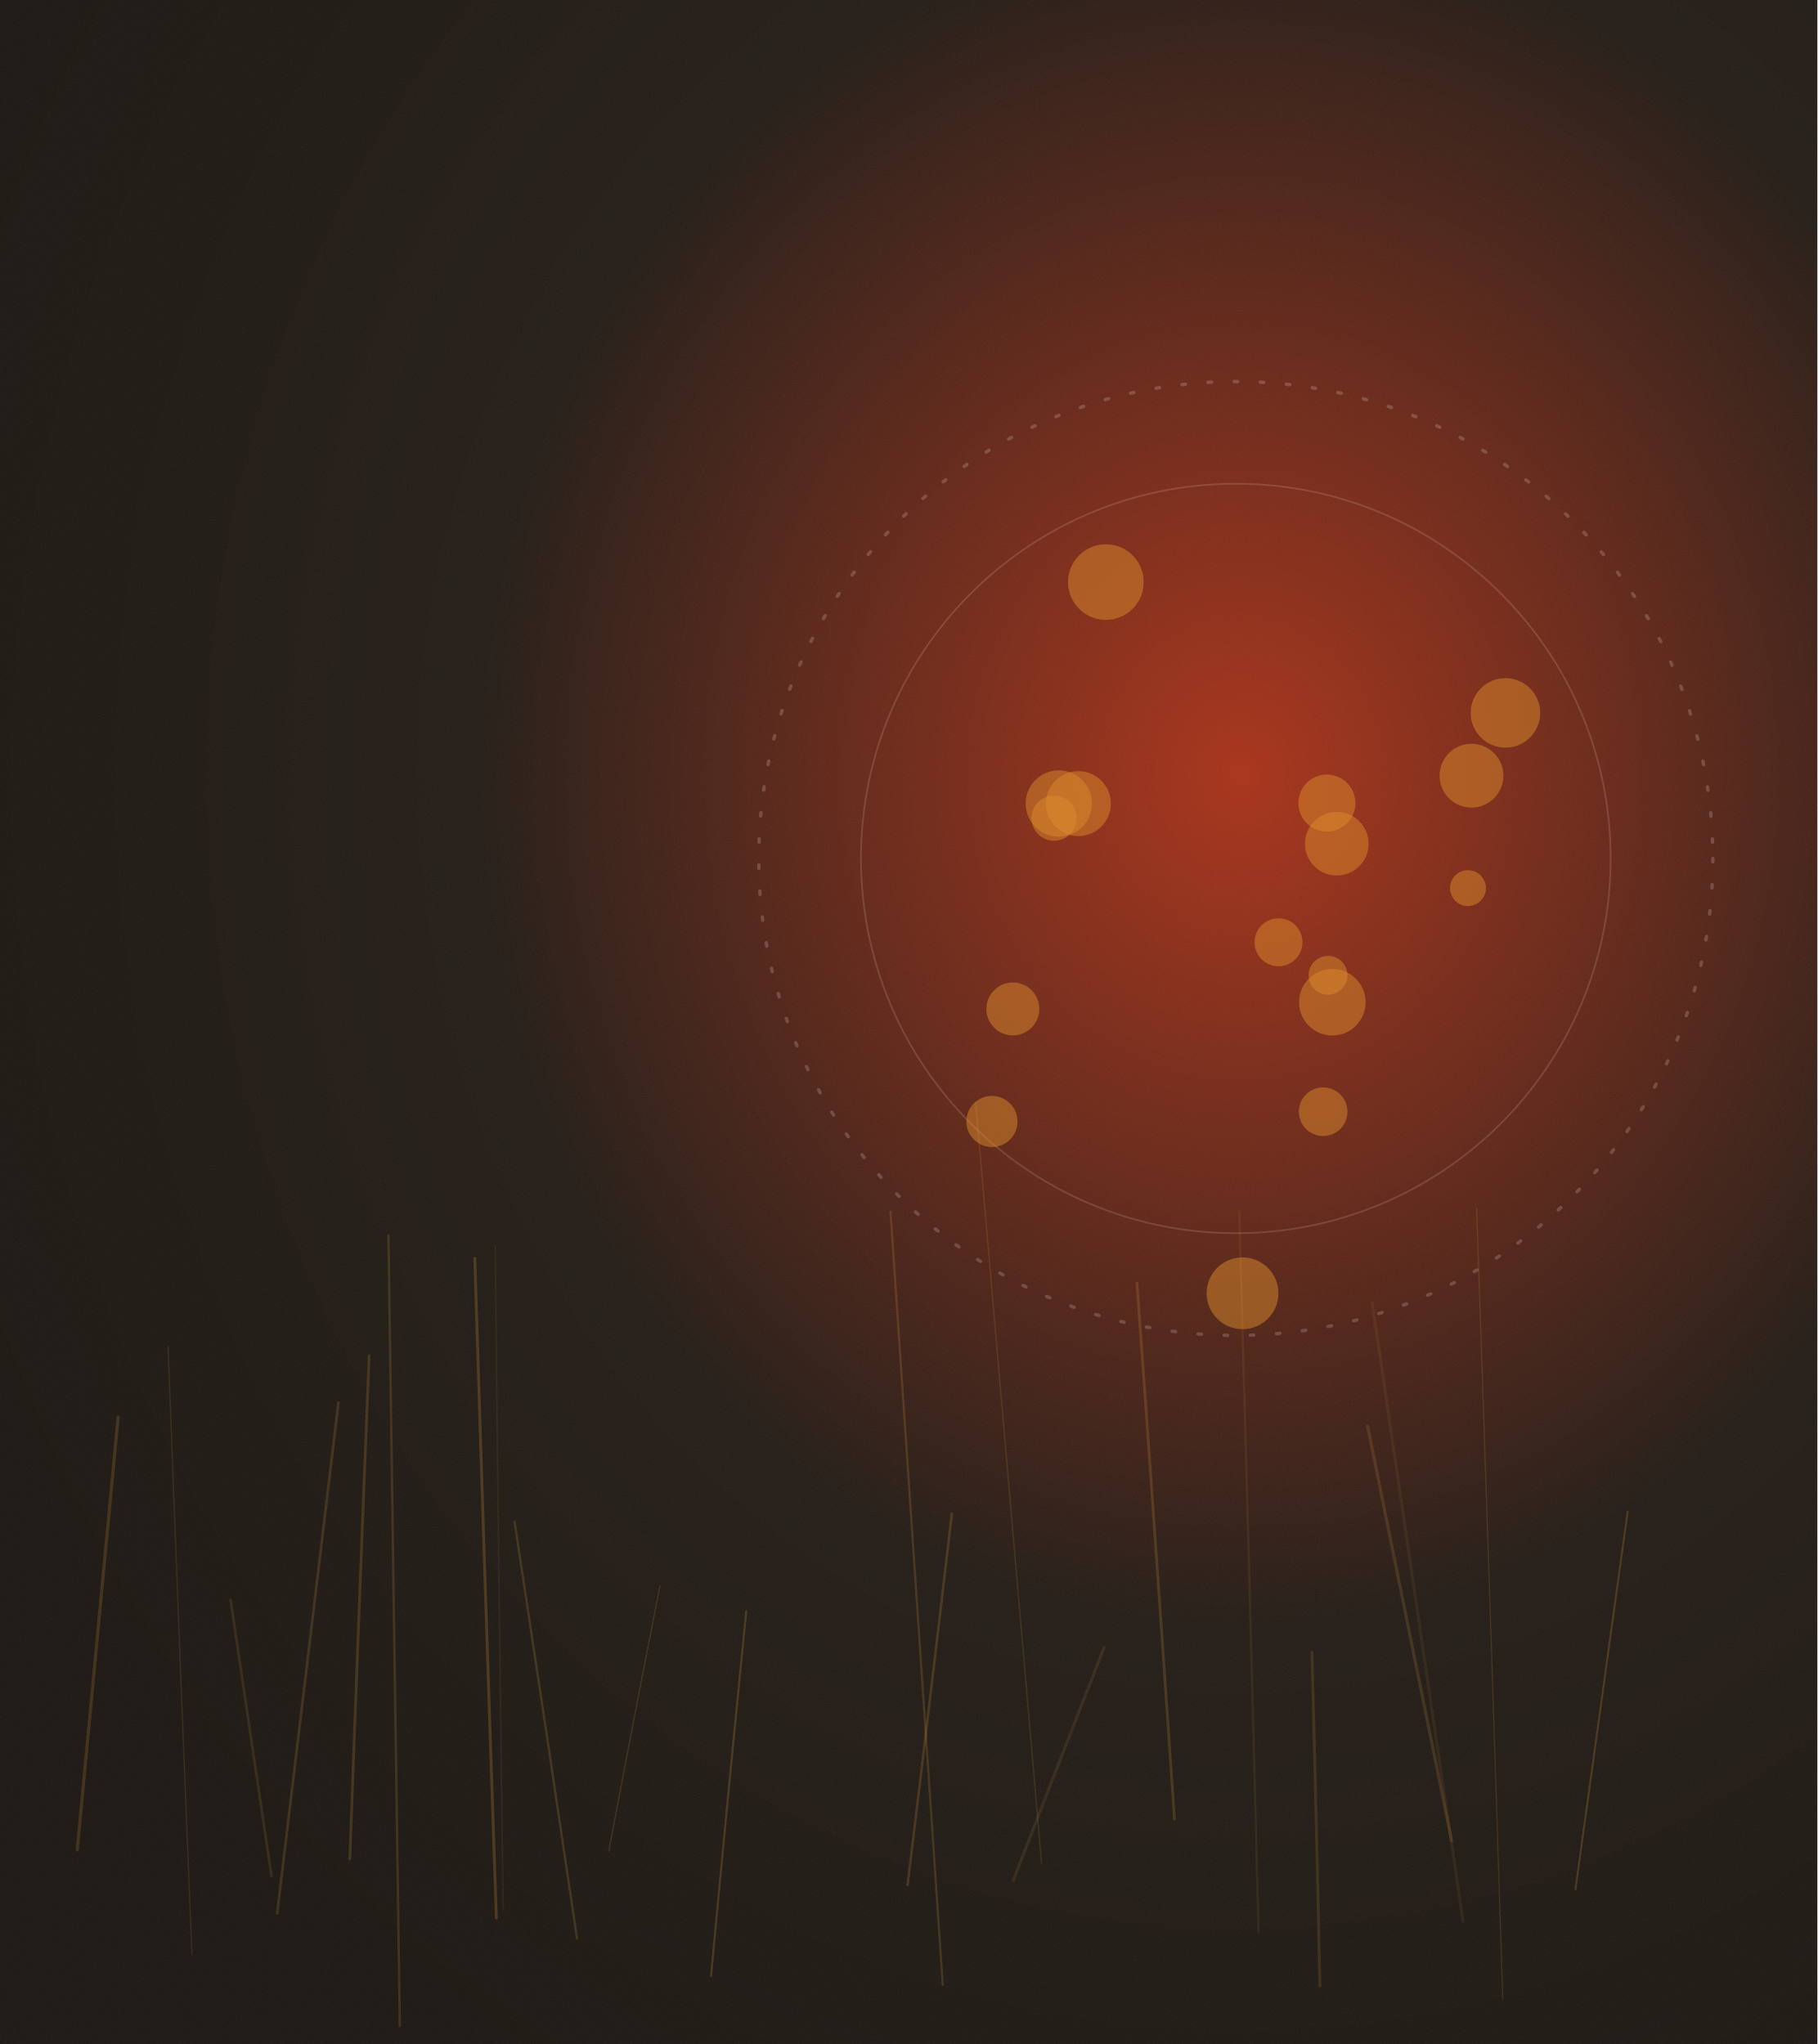
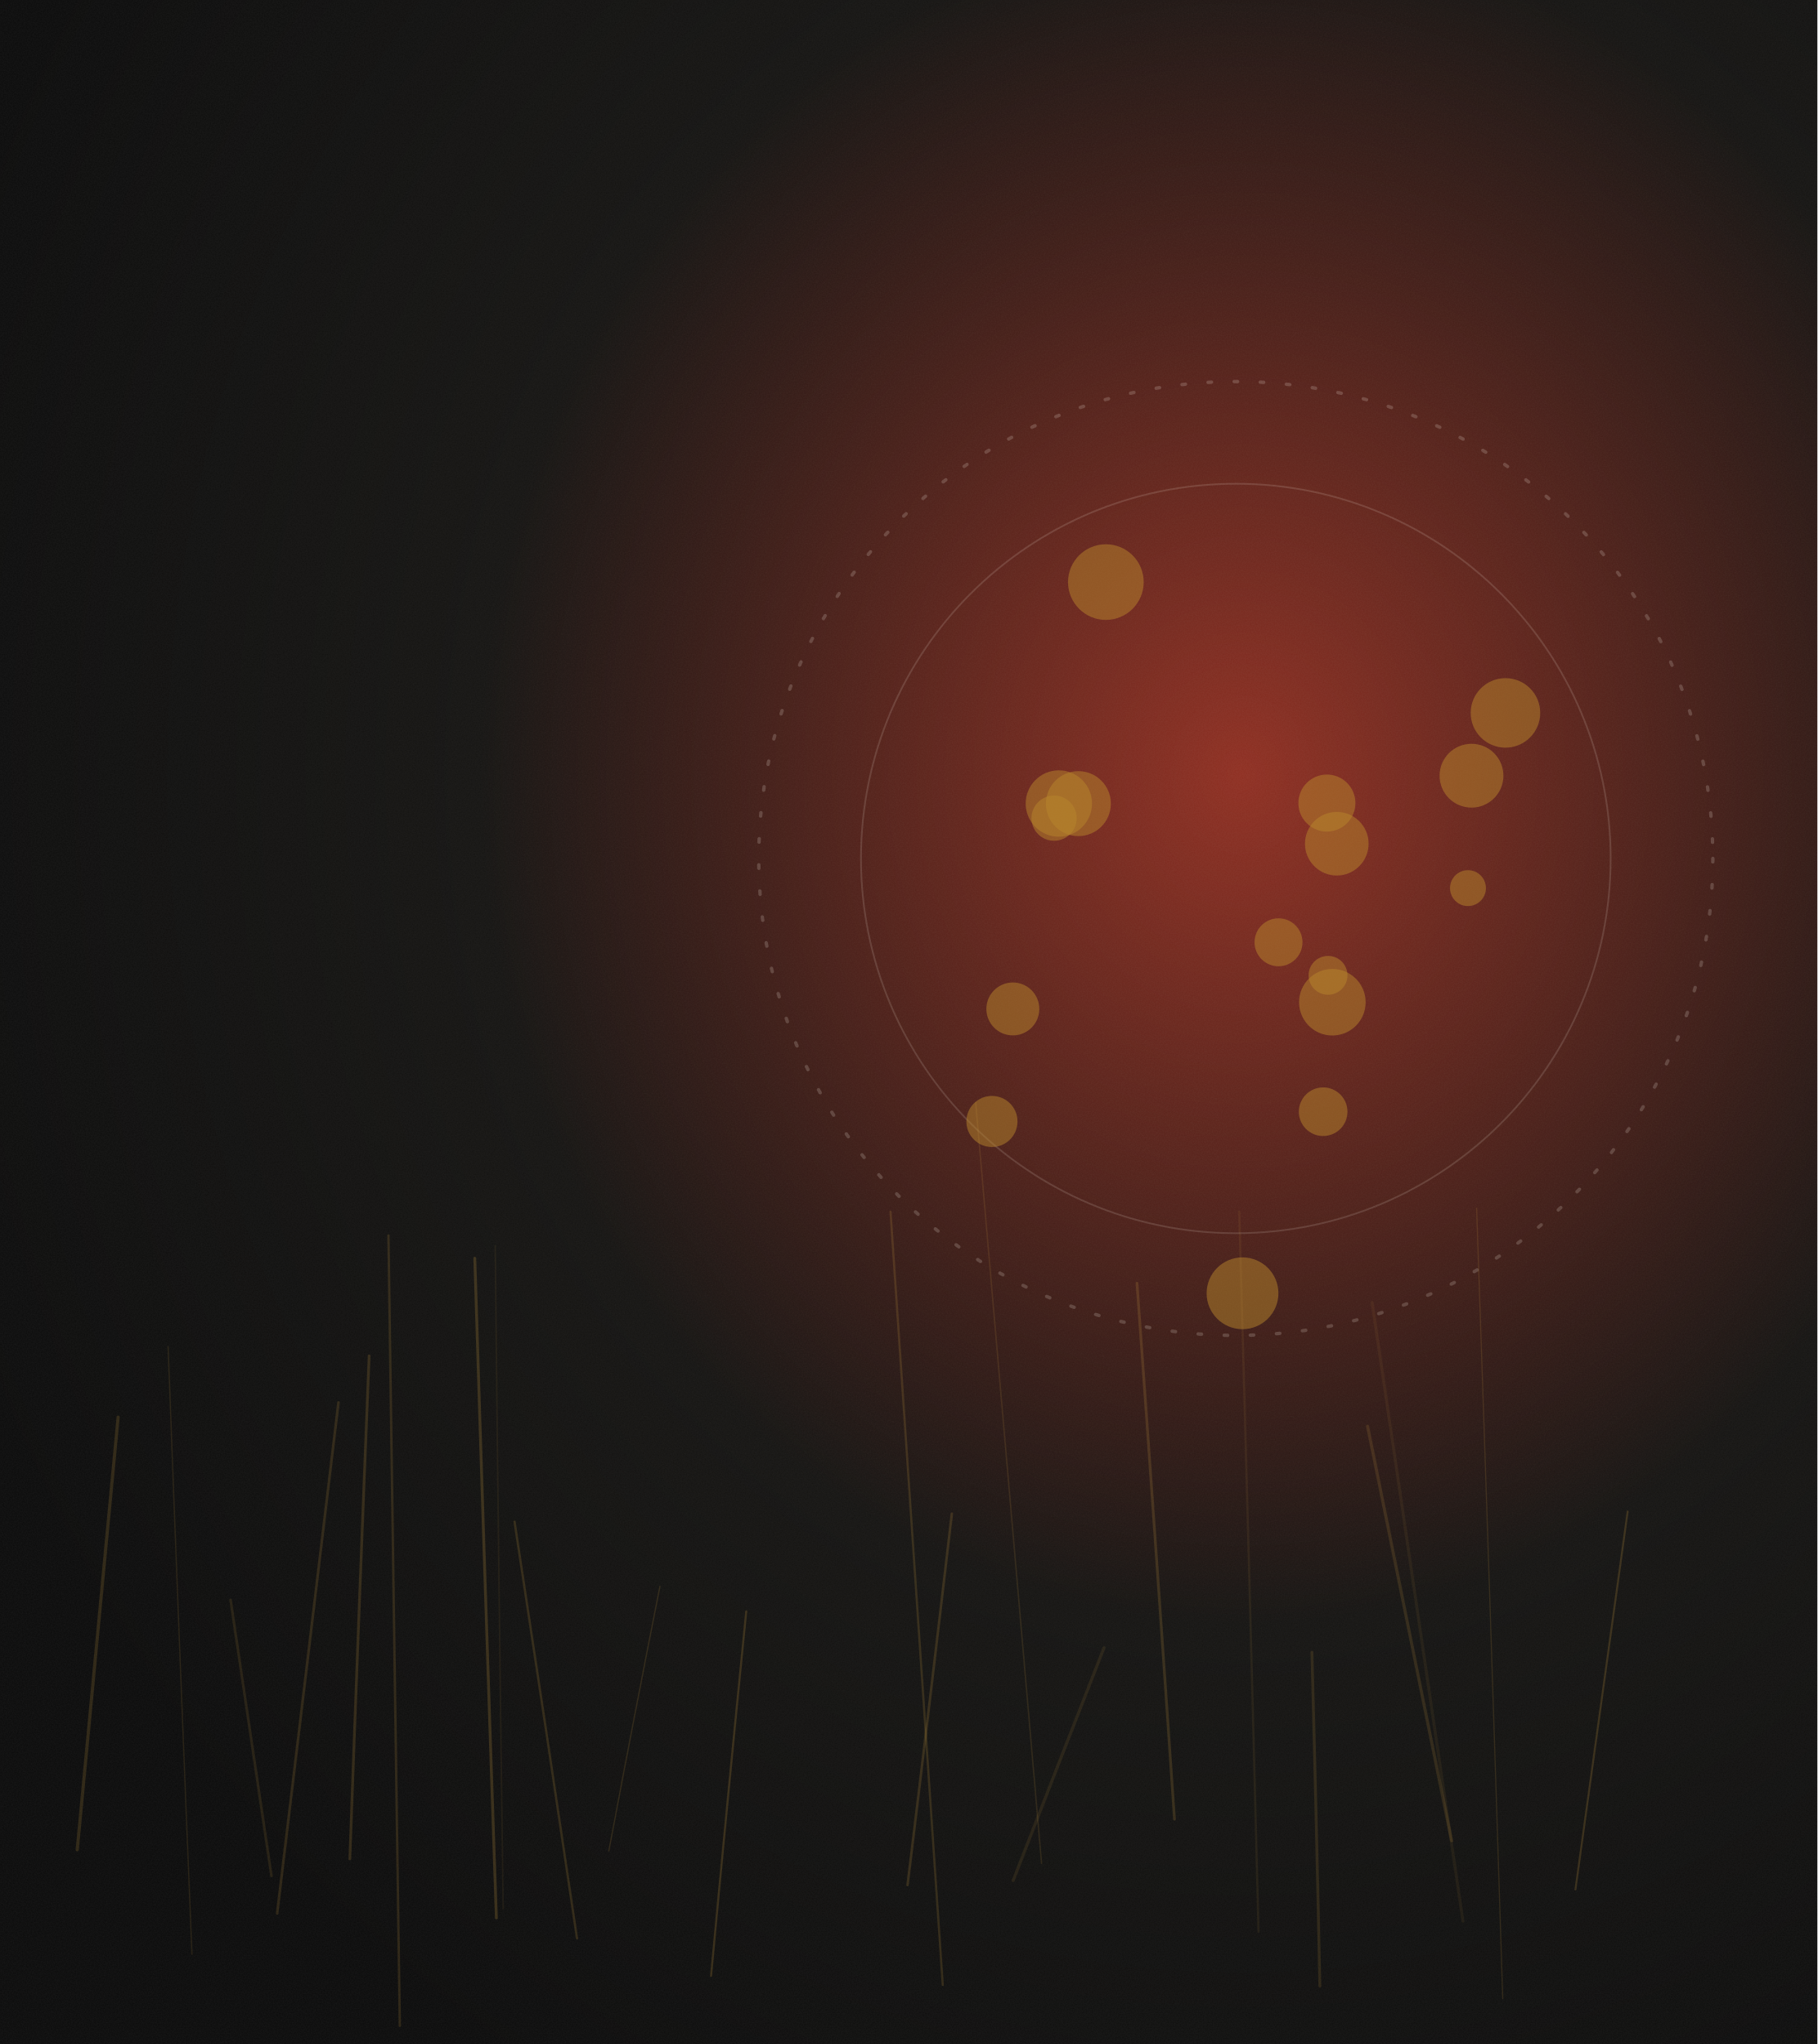
<svg xmlns="http://www.w3.org/2000/svg" viewBox="0 0 1600 1800" width="1600" height="1800">
  <defs>
    <radialGradient id="hg" cx="68%" cy="38%" r="75%">
-       <stop offset="0%" stop-color="#a8331a" />
-       <stop offset="55%" stop-color="#241d17" />
-       <stop offset="100%" stop-color="#1c1712" />
+       <stop offset="0%" stop-color="#8f2f22" />
+       <stop offset="55%" stop-color="#151412" />
+       <stop offset="100%" stop-color="#0b0b0b" />
    </radialGradient>
    <filter id="hgn">
      <feTurbulence type="fractalNoise" baseFrequency="0.9" numOctaves="2" stitchTiles="stitch" result="n" />
      <feColorMatrix in="n" type="matrix" values="0 0 0 0 1  0 0 0 0 1  0 0 0 0 1  0 0 0 0.05 0" />
    </filter>
  </defs>
  <rect width="1600" height="1800" fill="url(#hg)" />
  <rect width="1600" height="1800" filter="url(#hgn)" />
-   <circle cx="1088" cy="756" r="420" fill="none" stroke="#fdfbf6" stroke-width="3" opacity="0.18" stroke-dasharray="3 20" stroke-linecap="round" />
-   <circle cx="1088" cy="756" r="330" fill="none" stroke="#fdfbf6" stroke-width="1.5" opacity="0.14" />
-   <circle cx="1176.9" cy="743.0" r="28.0" fill="#d98a2b" opacity="0.5" />
-   <circle cx="891.7" cy="888.5" r="23.3" fill="#d98a2b" opacity="0.5" />
-   <circle cx="949.4" cy="707.7" r="28.6" fill="#d98a2b" opacity="0.5" />
-   <circle cx="1173.0" cy="882.6" r="29.3" fill="#d98a2b" opacity="0.5" />
-   <circle cx="1164.9" cy="979.0" r="21.4" fill="#d98a2b" opacity="0.5" />
-   <circle cx="928.0" cy="720.5" r="19.9" fill="#d98a2b" opacity="0.5" />
-   <circle cx="1093.9" cy="1138.9" r="31.6" fill="#d98a2b" opacity="0.5" />
-   <circle cx="1169.2" cy="858.9" r="17.1" fill="#d98a2b" opacity="0.5" />
-   <circle cx="932.2" cy="707.6" r="29.2" fill="#d98a2b" opacity="0.5" />
-   <circle cx="1168.2" cy="707.2" r="25.1" fill="#d98a2b" opacity="0.5" />
-   <circle cx="973.6" cy="512.6" r="33.3" fill="#d98a2b" opacity="0.5" />
-   <circle cx="1325.4" cy="627.8" r="30.6" fill="#d98a2b" opacity="0.5" />
-   <circle cx="1125.6" cy="829.8" r="21.1" fill="#d98a2b" opacity="0.5" />
-   <circle cx="1292.4" cy="782.1" r="15.8" fill="#d98a2b" opacity="0.5" />
-   <circle cx="873.3" cy="987.6" r="22.5" fill="#d98a2b" opacity="0.5" />
-   <circle cx="1295.5" cy="683.1" r="28.1" fill="#d98a2b" opacity="0.5" />
-   <path d="M1288 1692 q-40 -273 -80 -545" stroke="#e6a13f" stroke-width="2.6" fill="none" opacity="0.08" stroke-linecap="round" />
-   <path d="M169 1721 q-11 -268 -21 -535" stroke="#e6a13f" stroke-width="1.1" fill="none" opacity="0.13" stroke-linecap="round" />
-   <path d="M1162 1749 q-3 -147 -7 -294" stroke="#e6a13f" stroke-width="2.5" fill="none" opacity="0.15" stroke-linecap="round" />
-   <path d="M437 1689 q-10 -291 -19 -581" stroke="#e6a13f" stroke-width="2.5" fill="none" opacity="0.22" stroke-linecap="round" />
-   <path d="M830 1748 q-23 -341 -46 -681" stroke="#e6a13f" stroke-width="1.9" fill="none" opacity="0.18" stroke-linecap="round" />
-   <path d="M626 1740 q15 -161 31 -321" stroke="#e6a13f" stroke-width="1.8" fill="none" opacity="0.21" stroke-linecap="round" />
-   <path d="M308 1637 q8 -221 17 -443" stroke="#e6a13f" stroke-width="2.4" fill="none" opacity="0.19" stroke-linecap="round" />
-   <path d="M443 1681 q-4 -292 -7 -584" stroke="#e6a13f" stroke-width="1.3" fill="none" opacity="0.08" stroke-linecap="round" />
-   <path d="M1034 1602 q-16 -236 -33 -472" stroke="#e6a13f" stroke-width="2.4" fill="none" opacity="0.19" stroke-linecap="round" />
-   <path d="M799 1660 q20 -164 39 -327" stroke="#e6a13f" stroke-width="2.2" fill="none" opacity="0.19" stroke-linecap="round" />
-   <path d="M239 1652 q-18 -122 -36 -243" stroke="#e6a13f" stroke-width="2.3" fill="none" opacity="0.13" stroke-linecap="round" />
-   <path d="M536 1630 q22 -117 45 -233" stroke="#e6a13f" stroke-width="1.1" fill="none" opacity="0.16" stroke-linecap="round" />
-   <path d="M892 1656 q40 -103 80 -205" stroke="#e6a13f" stroke-width="2.7" fill="none" opacity="0.11" stroke-linecap="round" />
-   <path d="M917 1641 q-29 -335 -58 -670" stroke="#e6a13f" stroke-width="1.2" fill="none" opacity="0.14" stroke-linecap="round" />
-   <path d="M1108 1701 q-8 -317 -17 -634" stroke="#e6a13f" stroke-width="1.9" fill="none" opacity="0.09" stroke-linecap="round" />
-   <path d="M68 1629 q18 -190 36 -381" stroke="#e6a13f" stroke-width="2.8" fill="none" opacity="0.18" stroke-linecap="round" />
-   <path d="M1278 1621 q-37 -182 -74 -365" stroke="#e6a13f" stroke-width="2.7" fill="none" opacity="0.16" stroke-linecap="round" />
-   <path d="M1323 1760 q-11 -348 -23 -696" stroke="#e6a13f" stroke-width="1.0" fill="none" opacity="0.16" stroke-linecap="round" />
-   <path d="M508 1707 q-27 -183 -55 -367" stroke="#e6a13f" stroke-width="2.0" fill="none" opacity="0.18" stroke-linecap="round" />
-   <path d="M244 1685 q27 -225 54 -450" stroke="#e6a13f" stroke-width="2.3" fill="none" opacity="0.17" stroke-linecap="round" />
-   <path d="M352 1784 q-5 -348 -10 -696" stroke="#e6a13f" stroke-width="2.1" fill="none" opacity="0.17" stroke-linecap="round" />
-   <path d="M1387 1664 q23 -167 46 -333" stroke="#e6a13f" stroke-width="1.7" fill="none" opacity="0.21" stroke-linecap="round" />
+   <circle cx="1088" cy="756" r="420" fill="none" stroke="#faf5ea" stroke-width="3" opacity="0.18" stroke-dasharray="3 20" stroke-linecap="round" />
+   <circle cx="1088" cy="756" r="330" fill="none" stroke="#faf5ea" stroke-width="1.5" opacity="0.14" />
+   <circle cx="1176.9" cy="743.0" r="28.0" fill="#b8862c" opacity="0.5" />
+   <circle cx="891.7" cy="888.5" r="23.3" fill="#b8862c" opacity="0.5" />
+   <circle cx="949.4" cy="707.7" r="28.6" fill="#b8862c" opacity="0.5" />
+   <circle cx="1173.0" cy="882.6" r="29.3" fill="#b8862c" opacity="0.5" />
+   <circle cx="1164.9" cy="979.0" r="21.4" fill="#b8862c" opacity="0.5" />
+   <circle cx="928.0" cy="720.5" r="19.9" fill="#b8862c" opacity="0.5" />
+   <circle cx="1093.9" cy="1138.9" r="31.6" fill="#b8862c" opacity="0.5" />
+   <circle cx="1169.2" cy="858.9" r="17.1" fill="#b8862c" opacity="0.5" />
+   <circle cx="932.2" cy="707.6" r="29.2" fill="#b8862c" opacity="0.5" />
+   <circle cx="1168.2" cy="707.2" r="25.1" fill="#b8862c" opacity="0.5" />
+   <circle cx="973.6" cy="512.6" r="33.3" fill="#b8862c" opacity="0.5" />
+   <circle cx="1325.4" cy="627.8" r="30.6" fill="#b8862c" opacity="0.5" />
+   <circle cx="1125.6" cy="829.8" r="21.1" fill="#b8862c" opacity="0.5" />
+   <circle cx="1292.4" cy="782.1" r="15.8" fill="#b8862c" opacity="0.5" />
+   <circle cx="873.3" cy="987.6" r="22.5" fill="#b8862c" opacity="0.5" />
+   <circle cx="1295.5" cy="683.1" r="28.1" fill="#b8862c" opacity="0.5" />
+   <path d="M1288 1692 q-40 -273 -80 -545" stroke="#c99a3f" stroke-width="2.6" fill="none" opacity="0.08" stroke-linecap="round" />
+   <path d="M169 1721 q-11 -268 -21 -535" stroke="#c99a3f" stroke-width="1.1" fill="none" opacity="0.13" stroke-linecap="round" />
+   <path d="M1162 1749 q-3 -147 -7 -294" stroke="#c99a3f" stroke-width="2.5" fill="none" opacity="0.15" stroke-linecap="round" />
+   <path d="M437 1689 q-10 -291 -19 -581" stroke="#c99a3f" stroke-width="2.5" fill="none" opacity="0.22" stroke-linecap="round" />
+   <path d="M830 1748 q-23 -341 -46 -681" stroke="#c99a3f" stroke-width="1.9" fill="none" opacity="0.18" stroke-linecap="round" />
+   <path d="M626 1740 q15 -161 31 -321" stroke="#c99a3f" stroke-width="1.8" fill="none" opacity="0.21" stroke-linecap="round" />
+   <path d="M308 1637 q8 -221 17 -443" stroke="#c99a3f" stroke-width="2.4" fill="none" opacity="0.19" stroke-linecap="round" />
+   <path d="M443 1681 q-4 -292 -7 -584" stroke="#c99a3f" stroke-width="1.3" fill="none" opacity="0.08" stroke-linecap="round" />
+   <path d="M1034 1602 q-16 -236 -33 -472" stroke="#c99a3f" stroke-width="2.4" fill="none" opacity="0.19" stroke-linecap="round" />
+   <path d="M799 1660 q20 -164 39 -327" stroke="#c99a3f" stroke-width="2.2" fill="none" opacity="0.19" stroke-linecap="round" />
+   <path d="M239 1652 q-18 -122 -36 -243" stroke="#c99a3f" stroke-width="2.3" fill="none" opacity="0.13" stroke-linecap="round" />
+   <path d="M536 1630 q22 -117 45 -233" stroke="#c99a3f" stroke-width="1.1" fill="none" opacity="0.16" stroke-linecap="round" />
+   <path d="M892 1656 q40 -103 80 -205" stroke="#c99a3f" stroke-width="2.7" fill="none" opacity="0.11" stroke-linecap="round" />
+   <path d="M917 1641 q-29 -335 -58 -670" stroke="#c99a3f" stroke-width="1.2" fill="none" opacity="0.14" stroke-linecap="round" />
+   <path d="M1108 1701 q-8 -317 -17 -634" stroke="#c99a3f" stroke-width="1.9" fill="none" opacity="0.09" stroke-linecap="round" />
+   <path d="M68 1629 q18 -190 36 -381" stroke="#c99a3f" stroke-width="2.8" fill="none" opacity="0.18" stroke-linecap="round" />
+   <path d="M1278 1621 q-37 -182 -74 -365" stroke="#c99a3f" stroke-width="2.7" fill="none" opacity="0.16" stroke-linecap="round" />
+   <path d="M1323 1760 q-11 -348 -23 -696" stroke="#c99a3f" stroke-width="1.0" fill="none" opacity="0.16" stroke-linecap="round" />
+   <path d="M508 1707 q-27 -183 -55 -367" stroke="#c99a3f" stroke-width="2.0" fill="none" opacity="0.18" stroke-linecap="round" />
+   <path d="M244 1685 q27 -225 54 -450" stroke="#c99a3f" stroke-width="2.3" fill="none" opacity="0.17" stroke-linecap="round" />
+   <path d="M352 1784 q-5 -348 -10 -696" stroke="#c99a3f" stroke-width="2.1" fill="none" opacity="0.17" stroke-linecap="round" />
+   <path d="M1387 1664 q23 -167 46 -333" stroke="#c99a3f" stroke-width="1.7" fill="none" opacity="0.21" stroke-linecap="round" />
</svg>
